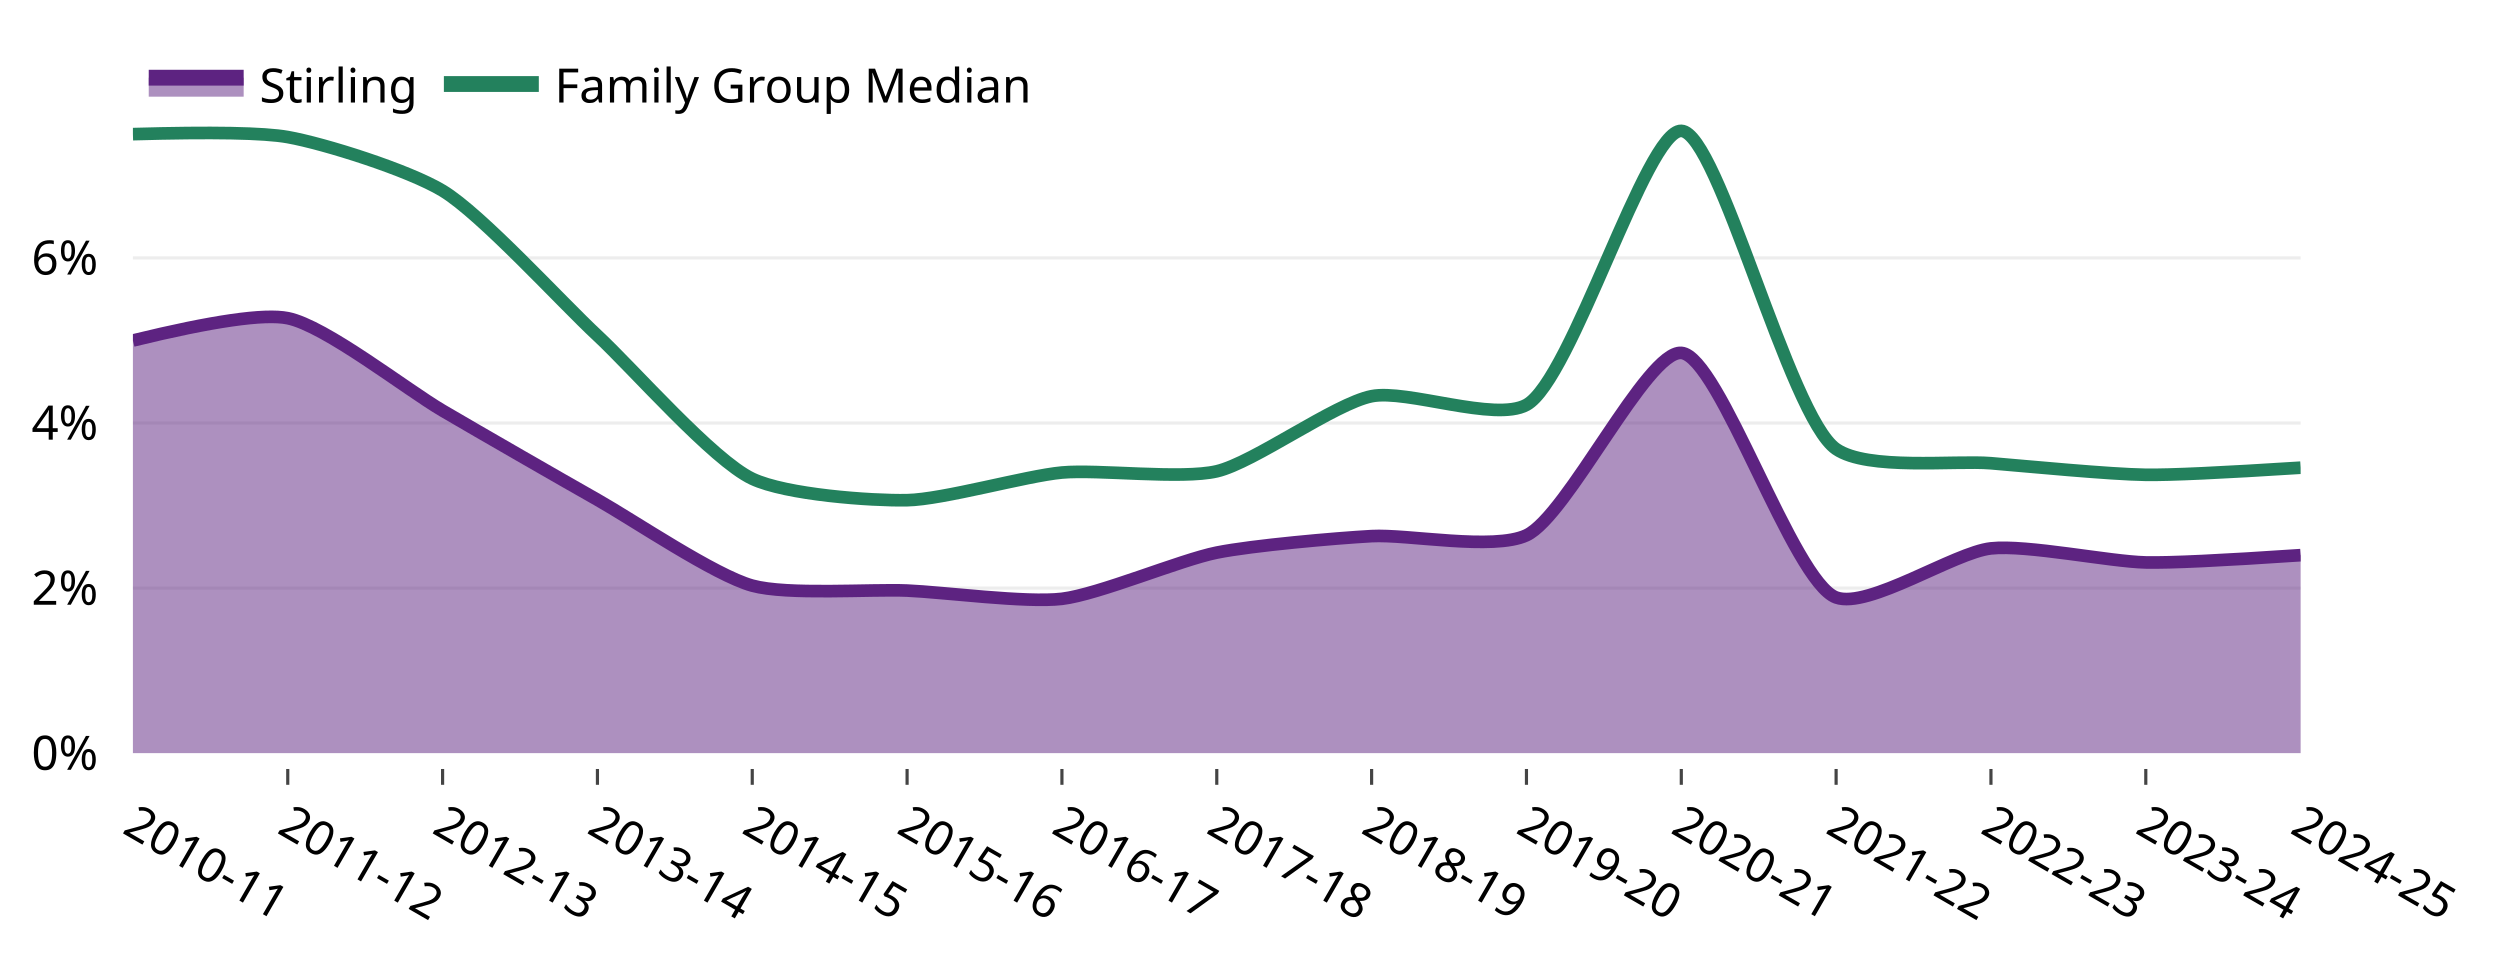
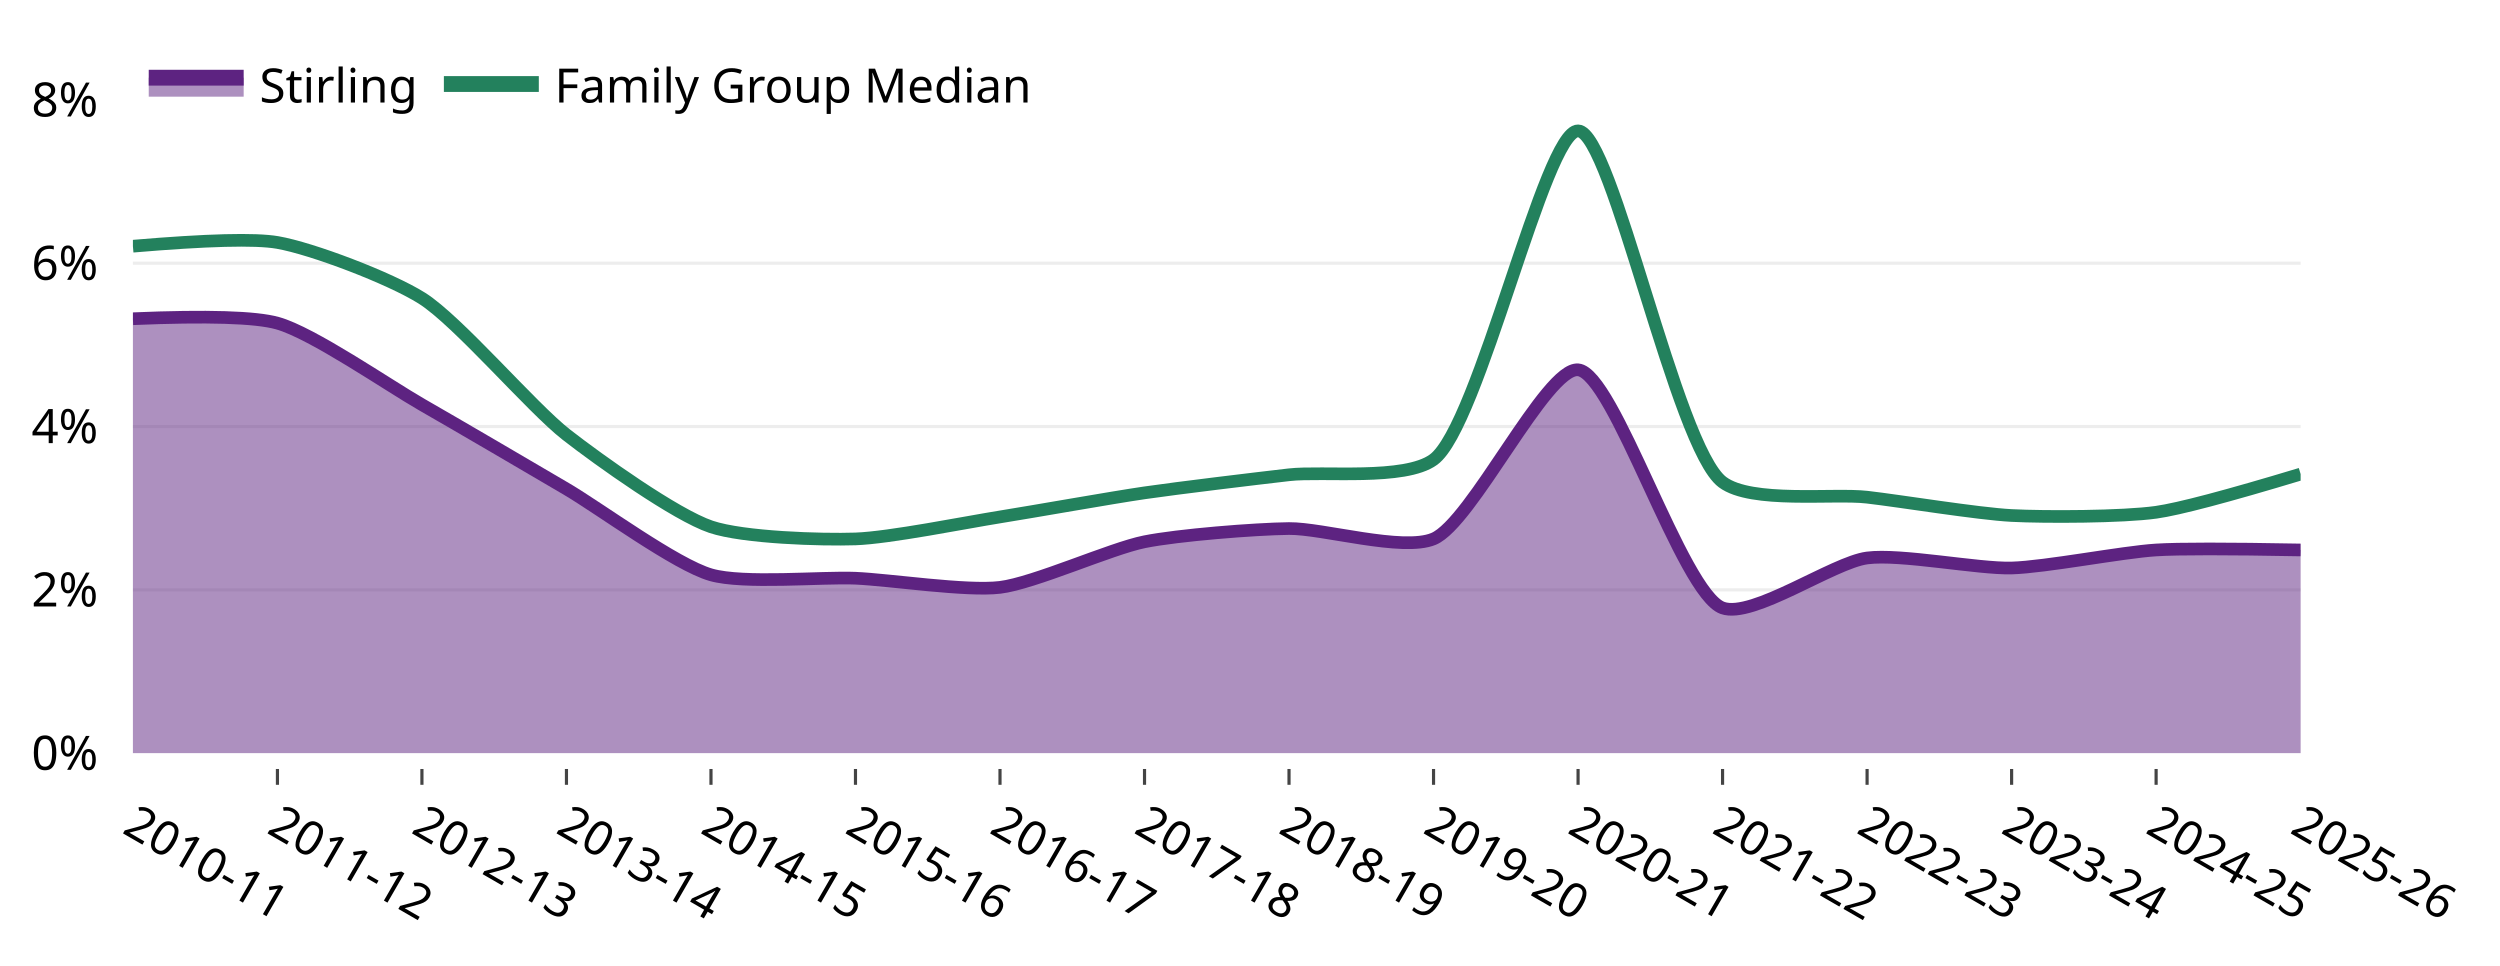
<svg xmlns="http://www.w3.org/2000/svg" class="main-svg" width="790" height="305" style="" viewBox="0 0 790 305">
  <rect x="0" y="0" width="790" height="305" style="fill: rgb(255, 255, 255); fill-opacity: 1;" />
-   <defs id="defs-64d8a3">
+   <defs id="defs-89bd81">
    <g class="clips">
-       <clipPath id="clip64d8a3xyplot" class="plotclip">
+       <clipPath id="clip89bd81xyplot" class="plotclip">
        <rect width="685" height="207" />
      </clipPath>
-       <clipPath class="axesclip" id="clip64d8a3x">
+       <clipPath class="axesclip" id="clip89bd81x">
        <rect x="42" y="0" width="685" height="305" />
      </clipPath>
-       <clipPath class="axesclip" id="clip64d8a3y">
+       <clipPath class="axesclip" id="clip89bd81y">
        <rect x="0" y="31" width="790" height="207" />
      </clipPath>
-       <clipPath class="axesclip" id="clip64d8a3xy">
+       <clipPath class="axesclip" id="clip89bd81xy">
        <rect x="42" y="31" width="685" height="207" />
      </clipPath>
    </g>
    <g class="gradients" />
    <g class="patterns" />
  </defs>
  <g class="bglayer">
    <rect class="bg" x="32" y="21" width="705" height="227" style="fill: rgb(0, 0, 0); fill-opacity: 0; stroke-width: 0;" />
  </g>
  <g class="layer-below">
    <g class="imagelayer" />
    <g class="shapelayer" />
  </g>
  <g class="cartesianlayer">
    <g class="subplot xy">
      <g class="layer-subplot">
        <g class="shapelayer" />
        <g class="imagelayer" />
      </g>
      <g class="minor-gridlayer">
        <g class="x" />
        <g class="y" />
      </g>
      <g class="gridlayer">
        <g class="x">
-           <path class="xgrid crisp" transform="translate(90.93,0)" d="M0,31v207" style="stroke: rgb(255, 255, 255); stroke-opacity: 1; stroke-width: 1px;" />
-           <path class="xgrid crisp" transform="translate(139.86,0)" d="M0,31v207" style="stroke: rgb(255, 255, 255); stroke-opacity: 1; stroke-width: 1px;" />
-           <path class="xgrid crisp" transform="translate(188.79,0)" d="M0,31v207" style="stroke: rgb(255, 255, 255); stroke-opacity: 1; stroke-width: 1px;" />
-           <path class="xgrid crisp" transform="translate(237.71,0)" d="M0,31v207" style="stroke: rgb(255, 255, 255); stroke-opacity: 1; stroke-width: 1px;" />
-           <path class="xgrid crisp" transform="translate(286.64,0)" d="M0,31v207" style="stroke: rgb(255, 255, 255); stroke-opacity: 1; stroke-width: 1px;" />
-           <path class="xgrid crisp" transform="translate(335.57,0)" d="M0,31v207" style="stroke: rgb(255, 255, 255); stroke-opacity: 1; stroke-width: 1px;" />
-           <path class="xgrid crisp" transform="translate(384.5,0)" d="M0,31v207" style="stroke: rgb(255, 255, 255); stroke-opacity: 1; stroke-width: 1px;" />
-           <path class="xgrid crisp" transform="translate(433.43,0)" d="M0,31v207" style="stroke: rgb(255, 255, 255); stroke-opacity: 1; stroke-width: 1px;" />
-           <path class="xgrid crisp" transform="translate(482.36,0)" d="M0,31v207" style="stroke: rgb(255, 255, 255); stroke-opacity: 1; stroke-width: 1px;" />
-           <path class="xgrid crisp" transform="translate(531.29,0)" d="M0,31v207" style="stroke: rgb(255, 255, 255); stroke-opacity: 1; stroke-width: 1px;" />
-           <path class="xgrid crisp" transform="translate(580.21,0)" d="M0,31v207" style="stroke: rgb(255, 255, 255); stroke-opacity: 1; stroke-width: 1px;" />
-           <path class="xgrid crisp" transform="translate(629.14,0)" d="M0,31v207" style="stroke: rgb(255, 255, 255); stroke-opacity: 1; stroke-width: 1px;" />
-           <path class="xgrid crisp" transform="translate(678.07,0)" d="M0,31v207" style="stroke: rgb(255, 255, 255); stroke-opacity: 1; stroke-width: 1px;" />
+           <path class="xgrid crisp" transform="translate(87.67,0)" d="M0,31v207" style="stroke: rgb(255, 255, 255); stroke-opacity: 1; stroke-width: 1px;" />
+           <path class="xgrid crisp" transform="translate(133.33,0)" d="M0,31v207" style="stroke: rgb(255, 255, 255); stroke-opacity: 1; stroke-width: 1px;" />
+           <path class="xgrid crisp" transform="translate(179,0)" d="M0,31v207" style="stroke: rgb(255, 255, 255); stroke-opacity: 1; stroke-width: 1px;" />
+           <path class="xgrid crisp" transform="translate(224.67,0)" d="M0,31v207" style="stroke: rgb(255, 255, 255); stroke-opacity: 1; stroke-width: 1px;" />
+           <path class="xgrid crisp" transform="translate(270.33,0)" d="M0,31v207" style="stroke: rgb(255, 255, 255); stroke-opacity: 1; stroke-width: 1px;" />
+           <path class="xgrid crisp" transform="translate(316,0)" d="M0,31v207" style="stroke: rgb(255, 255, 255); stroke-opacity: 1; stroke-width: 1px;" />
+           <path class="xgrid crisp" transform="translate(361.67,0)" d="M0,31v207" style="stroke: rgb(255, 255, 255); stroke-opacity: 1; stroke-width: 1px;" />
+           <path class="xgrid crisp" transform="translate(407.33,0)" d="M0,31v207" style="stroke: rgb(255, 255, 255); stroke-opacity: 1; stroke-width: 1px;" />
+           <path class="xgrid crisp" transform="translate(453,0)" d="M0,31v207" style="stroke: rgb(255, 255, 255); stroke-opacity: 1; stroke-width: 1px;" />
+           <path class="xgrid crisp" transform="translate(498.67,0)" d="M0,31v207" style="stroke: rgb(255, 255, 255); stroke-opacity: 1; stroke-width: 1px;" />
+           <path class="xgrid crisp" transform="translate(544.33,0)" d="M0,31v207" style="stroke: rgb(255, 255, 255); stroke-opacity: 1; stroke-width: 1px;" />
+           <path class="xgrid crisp" transform="translate(590,0)" d="M0,31v207" style="stroke: rgb(255, 255, 255); stroke-opacity: 1; stroke-width: 1px;" />
+           <path class="xgrid crisp" transform="translate(635.67,0)" d="M0,31v207" style="stroke: rgb(255, 255, 255); stroke-opacity: 1; stroke-width: 1px;" />
+           <path class="xgrid crisp" transform="translate(681.33,0)" d="M0,31v207" style="stroke: rgb(255, 255, 255); stroke-opacity: 1; stroke-width: 1px;" />
        </g>
        <g class="y">
-           <path class="ygrid crisp" transform="translate(0,185.84)" d="M42,0h685" style="stroke: rgb(237, 237, 237); stroke-opacity: 1; stroke-width: 1px;" />
-           <path class="ygrid crisp" transform="translate(0,133.68)" d="M42,0h685" style="stroke: rgb(237, 237, 237); stroke-opacity: 1; stroke-width: 1px;" />
-           <path class="ygrid crisp" transform="translate(0,81.51)" d="M42,0h685" style="stroke: rgb(237, 237, 237); stroke-opacity: 1; stroke-width: 1px;" />
+           <path class="ygrid crisp" transform="translate(0,186.39)" d="M42,0h685" style="stroke: rgb(237, 237, 237); stroke-opacity: 1; stroke-width: 1px;" />
+           <path class="ygrid crisp" transform="translate(0,134.78)" d="M42,0h685" style="stroke: rgb(237, 237, 237); stroke-opacity: 1; stroke-width: 1px;" />
+           <path class="ygrid crisp" transform="translate(0,83.17)" d="M42,0h685" style="stroke: rgb(237, 237, 237); stroke-opacity: 1; stroke-width: 1px;" />
        </g>
      </g>
      <g class="zerolinelayer">
        <path class="yzl zl crisp" transform="translate(0,238)" d="M42,0h685" style="stroke: rgb(255, 255, 255); stroke-opacity: 1; stroke-width: 2px;" />
      </g>
      <g class="layer-between">
        <g class="shapelayer" />
        <g class="imagelayer" />
      </g>
      <path class="xlines-below" />
      <path class="ylines-below" />
      <g class="overlines-below" />
      <g class="xaxislayer-below" />
      <g class="yaxislayer-below" />
      <g class="overaxes-below" />
      <g class="overplot">
-         <g class="xy" transform="translate(42,31)" clip-path="url(#clip64d8a3xyplot)">
+         <g class="xy" transform="translate(42,31)" clip-path="url(#clip89bd81xyplot)">
          <g class="scatterlayer mlayer">
-             <g class="trace scatter tracea7124d" style="stroke-miterlimit: 2;">
+             <g class="trace scatter trace201d1b" style="stroke-miterlimit: 2;">
              <g class="fills">
                <g>
-                   <path class="js-fill" d="M685,207L0,207L0,76.6Q37.89,67.34 48.93,69.55C60.78,71.92 86.42,92.05 97.86,98.76C109.25,105.44 135.35,120.46 146.79,126.93C158.18,133.37 183.89,150.8 195.71,154.06C206.77,157.11 233.23,155.13 244.64,155.62C256.06,156.11 282.27,159.57 293.57,158.23C305.11,156.86 330.98,145.93 342.5,143.62C353.81,141.35 380,139.05 391.43,138.41C402.83,137.77 429.94,143.01 440.36,138.15C453.31,132.11 478.37,79.75 489.29,80.51C501.3,81.35 524.61,152.84 538.21,157.8C548.4,161.52 575.6,143.54 587.14,142.29C598.43,141.06 624.64,146.48 636.07,146.73Q647.48,146.98 685,144.43" style="fill: rgb(93, 35, 129); fill-opacity: 0.5; stroke-width: 0;" />
+                   <path class="js-fill" d="M685,207L0,207L0,69.72Q35.36,68.24 45.67,71.12C56.72,74.2 80.7,90.78 91.33,96.88C102.01,103 126.36,117.25 137,123.51C147.67,129.79 171.58,147.45 182.67,150.64C192.95,153.59 217.68,151.26 228.33,151.72C238.99,152.18 263.46,155.89 274,154.61C284.78,153.3 308.9,142.37 319.67,140.2C330.21,138.08 354.67,136.13 365.33,136.02C375.98,135.91 401.26,143.36 411,139.29C423.07,134.25 446.55,85.04 456.67,85.86C468,86.78 489.53,156.49 502.33,161.11C511.81,164.53 537.2,146.75 548,145.32C558.52,143.93 583.03,148.78 593.67,148.49C604.34,148.2 628.65,143.45 639.33,142.79Q649.97,142.13 685,142.79" style="fill: rgb(93, 35, 129); fill-opacity: 0.5; stroke-width: 0;" />
                </g>
              </g>
              <g class="errorbars" />
              <g class="lines">
-                 <path class="js-line" d="M0,76.6Q37.89,67.34 48.93,69.55C60.78,71.92 86.42,92.05 97.86,98.76C109.25,105.44 135.35,120.46 146.79,126.93C158.18,133.37 183.89,150.8 195.71,154.06C206.77,157.11 233.23,155.13 244.64,155.62C256.06,156.11 282.27,159.57 293.57,158.23C305.11,156.86 330.98,145.93 342.5,143.62C353.81,141.35 380,139.05 391.43,138.41C402.83,137.77 429.94,143.01 440.36,138.15C453.31,132.11 478.37,79.75 489.29,80.51C501.3,81.35 524.61,152.84 538.21,157.8C548.4,161.52 575.6,143.54 587.14,142.29C598.43,141.06 624.64,146.48 636.07,146.73Q647.48,146.98 685,144.43" style="vector-effect: none; fill: none; stroke: rgb(93, 35, 129); stroke-opacity: 1; stroke-width: 4px; opacity: 1;" />
+                 <path class="js-line" d="M0,69.72Q35.36,68.24 45.67,71.12C56.72,74.2 80.7,90.78 91.33,96.88C102.01,103 126.36,117.25 137,123.51C147.67,129.79 171.58,147.45 182.67,150.64C192.95,153.59 217.68,151.26 228.33,151.72C238.99,152.18 263.46,155.89 274,154.61C284.78,153.3 308.9,142.37 319.67,140.2C330.21,138.08 354.67,136.13 365.33,136.02C375.98,135.91 401.26,143.36 411,139.29C423.07,134.25 446.55,85.04 456.67,85.86C468,86.78 489.53,156.49 502.33,161.11C511.81,164.53 537.2,146.75 548,145.32C558.52,143.93 583.03,148.78 593.67,148.49C604.34,148.2 628.65,143.45 639.33,142.79Q649.97,142.13 685,142.79" style="vector-effect: none; fill: none; stroke: rgb(93, 35, 129); stroke-opacity: 1; stroke-width: 4px; opacity: 1;" />
              </g>
              <g class="points" />
              <g class="text" />
            </g>
-             <g class="trace scatter trace917d34" style="stroke-miterlimit: 2; opacity: 1;">
+             <g class="trace scatter trace85b583" style="stroke-miterlimit: 2; opacity: 1;">
              <g class="fills" />
              <g class="errorbars" />
              <g class="lines">
-                 <path class="js-line" d="M0,11.39Q37.67,10.31 48.93,12.31C60.51,14.37 87.09,22.76 97.86,29.26C110.11,36.65 135.36,64.4 146.79,75.03C158.19,85.63 183.3,114.41 195.71,120.28C206.39,125.34 233.24,127.28 244.64,127.06C256.07,126.84 282.11,119.38 293.57,118.32C304.94,117.27 331.37,120.53 342.5,117.93C354.23,115.19 379.7,96.55 391.43,94.2C402.57,91.97 430.35,102.41 440.36,96.94C454.63,89.14 478.19,10.01 489.29,10.35C501.06,10.71 523.3,100.59 538.21,110.89C548.09,117.72 575.72,114.43 587.14,115.38C598.55,116.33 624.65,118.88 636.07,119.04Q647.48,119.2 685,116.79" style="vector-effect: none; fill: none; stroke: rgb(35, 129, 93); stroke-opacity: 1; stroke-width: 4px; opacity: 1;" />
+                 <path class="js-line" d="M0,46.8Q35.19,43.81 45.67,45.62C56.51,47.49 81.26,56.88 91.33,63.23C102.74,70.42 125.92,97.74 137,106.38C147.29,114.4 171.53,131.71 182.67,135.47C192.92,138.93 217.7,139.66 228.33,139.3C239.01,138.94 263.35,134.05 274,132.35C284.66,130.65 309,126.3 319.67,124.74C330.31,123.19 354.67,120.26 365.33,119.03C375.98,117.81 401.85,120.92 411,114.24C425.38,103.74 446.16,10.22 456.67,10.35C467.48,10.48 487.61,110.35 502.33,121.36C511.43,128.17 537.35,124.88 548,126.11C558.66,127.34 582.99,131.35 593.67,131.9C604.3,132.45 628.76,132.37 639.33,130.88Q650.08,129.36 685,118.81" style="vector-effect: none; fill: none; stroke: rgb(35, 129, 93); stroke-opacity: 1; stroke-width: 4px; opacity: 1;" />
              </g>
              <g class="points" />
              <g class="text" />
            </g>
          </g>
        </g>
      </g>
      <g class="zerolinelayer-above" />
      <path class="xlines-above crisp" d="" style="fill: none; stroke-width: 1px; stroke: rgb(0, 0, 0); stroke-opacity: 0;" />
      <path class="ylines-above crisp" d="M0,0" style="fill: none;" />
      <g class="overlines-above" />
      <g class="xaxislayer-above">
-         <path class="xtick ticks crisp" d="M0,248v-5" transform="translate(90.93,0)" style="stroke: rgb(68, 68, 68); stroke-opacity: 1; stroke-width: 1px;" />
-         <path class="xtick ticks crisp" d="M0,248v-5" transform="translate(139.86,0)" style="stroke: rgb(68, 68, 68); stroke-opacity: 1; stroke-width: 1px;" />
-         <path class="xtick ticks crisp" d="M0,248v-5" transform="translate(188.79,0)" style="stroke: rgb(68, 68, 68); stroke-opacity: 1; stroke-width: 1px;" />
-         <path class="xtick ticks crisp" d="M0,248v-5" transform="translate(237.71,0)" style="stroke: rgb(68, 68, 68); stroke-opacity: 1; stroke-width: 1px;" />
-         <path class="xtick ticks crisp" d="M0,248v-5" transform="translate(286.64,0)" style="stroke: rgb(68, 68, 68); stroke-opacity: 1; stroke-width: 1px;" />
-         <path class="xtick ticks crisp" d="M0,248v-5" transform="translate(335.57,0)" style="stroke: rgb(68, 68, 68); stroke-opacity: 1; stroke-width: 1px;" />
-         <path class="xtick ticks crisp" d="M0,248v-5" transform="translate(384.5,0)" style="stroke: rgb(68, 68, 68); stroke-opacity: 1; stroke-width: 1px;" />
-         <path class="xtick ticks crisp" d="M0,248v-5" transform="translate(433.43,0)" style="stroke: rgb(68, 68, 68); stroke-opacity: 1; stroke-width: 1px;" />
-         <path class="xtick ticks crisp" d="M0,248v-5" transform="translate(482.36,0)" style="stroke: rgb(68, 68, 68); stroke-opacity: 1; stroke-width: 1px;" />
-         <path class="xtick ticks crisp" d="M0,248v-5" transform="translate(531.29,0)" style="stroke: rgb(68, 68, 68); stroke-opacity: 1; stroke-width: 1px;" />
-         <path class="xtick ticks crisp" d="M0,248v-5" transform="translate(580.21,0)" style="stroke: rgb(68, 68, 68); stroke-opacity: 1; stroke-width: 1px;" />
-         <path class="xtick ticks crisp" d="M0,248v-5" transform="translate(629.14,0)" style="stroke: rgb(68, 68, 68); stroke-opacity: 1; stroke-width: 1px;" />
-         <path class="xtick ticks crisp" d="M0,248v-5" transform="translate(678.07,0)" style="stroke: rgb(68, 68, 68); stroke-opacity: 1; stroke-width: 1px;" />
+         <path class="xtick ticks crisp" d="M0,248v-5" transform="translate(87.67,0)" style="stroke: rgb(68, 68, 68); stroke-opacity: 1; stroke-width: 1px;" />
+         <path class="xtick ticks crisp" d="M0,248v-5" transform="translate(133.33,0)" style="stroke: rgb(68, 68, 68); stroke-opacity: 1; stroke-width: 1px;" />
+         <path class="xtick ticks crisp" d="M0,248v-5" transform="translate(179,0)" style="stroke: rgb(68, 68, 68); stroke-opacity: 1; stroke-width: 1px;" />
+         <path class="xtick ticks crisp" d="M0,248v-5" transform="translate(224.67,0)" style="stroke: rgb(68, 68, 68); stroke-opacity: 1; stroke-width: 1px;" />
+         <path class="xtick ticks crisp" d="M0,248v-5" transform="translate(270.33,0)" style="stroke: rgb(68, 68, 68); stroke-opacity: 1; stroke-width: 1px;" />
+         <path class="xtick ticks crisp" d="M0,248v-5" transform="translate(316,0)" style="stroke: rgb(68, 68, 68); stroke-opacity: 1; stroke-width: 1px;" />
+         <path class="xtick ticks crisp" d="M0,248v-5" transform="translate(361.67,0)" style="stroke: rgb(68, 68, 68); stroke-opacity: 1; stroke-width: 1px;" />
+         <path class="xtick ticks crisp" d="M0,248v-5" transform="translate(407.33,0)" style="stroke: rgb(68, 68, 68); stroke-opacity: 1; stroke-width: 1px;" />
+         <path class="xtick ticks crisp" d="M0,248v-5" transform="translate(453,0)" style="stroke: rgb(68, 68, 68); stroke-opacity: 1; stroke-width: 1px;" />
+         <path class="xtick ticks crisp" d="M0,248v-5" transform="translate(498.67,0)" style="stroke: rgb(68, 68, 68); stroke-opacity: 1; stroke-width: 1px;" />
+         <path class="xtick ticks crisp" d="M0,248v-5" transform="translate(544.33,0)" style="stroke: rgb(68, 68, 68); stroke-opacity: 1; stroke-width: 1px;" />
+         <path class="xtick ticks crisp" d="M0,248v-5" transform="translate(590,0)" style="stroke: rgb(68, 68, 68); stroke-opacity: 1; stroke-width: 1px;" />
+         <path class="xtick ticks crisp" d="M0,248v-5" transform="translate(635.67,0)" style="stroke: rgb(68, 68, 68); stroke-opacity: 1; stroke-width: 1px;" />
+         <path class="xtick ticks crisp" d="M0,248v-5" transform="translate(681.33,0)" style="stroke: rgb(68, 68, 68); stroke-opacity: 1; stroke-width: 1px;" />
        <g class="xtick">
          <text text-anchor="start" x="0" y="264" transform="translate(42,0) rotate(30,0,256.5)" style="font-family: 'Segoe UI Semibold'; font-size: 15px; fill: rgb(0, 0, 0); fill-opacity: 1; white-space: pre;">2010-11</text>
        </g>
        <g class="xtick">
-           <text text-anchor="start" x="0" y="264" transform="translate(90.93,0) rotate(30,0,256.5)" style="font-family: 'Segoe UI Semibold'; font-size: 15px; fill: rgb(0, 0, 0); fill-opacity: 1; white-space: pre;">2011-12</text>
-         </g>
-         <g class="xtick">
-           <text text-anchor="start" x="0" y="264" transform="translate(139.86,0) rotate(30,0,256.5)" style="font-family: 'Segoe UI Semibold'; font-size: 15px; fill: rgb(0, 0, 0); fill-opacity: 1; white-space: pre;">2012-13</text>
-         </g>
-         <g class="xtick">
-           <text text-anchor="start" x="0" y="264" transform="translate(188.79,0) rotate(30,0,256.5)" style="font-family: 'Segoe UI Semibold'; font-size: 15px; fill: rgb(0, 0, 0); fill-opacity: 1; white-space: pre;">2013-14</text>
-         </g>
-         <g class="xtick">
-           <text text-anchor="start" x="0" y="264" transform="translate(237.71,0) rotate(30,0,256.5)" style="font-family: 'Segoe UI Semibold'; font-size: 15px; fill: rgb(0, 0, 0); fill-opacity: 1; white-space: pre;">2014-15</text>
-         </g>
-         <g class="xtick">
-           <text text-anchor="start" x="0" y="264" transform="translate(286.64,0) rotate(30,0,256.5)" style="font-family: 'Segoe UI Semibold'; font-size: 15px; fill: rgb(0, 0, 0); fill-opacity: 1; white-space: pre;">2015-16</text>
-         </g>
-         <g class="xtick">
-           <text text-anchor="start" x="0" y="264" transform="translate(335.57,0) rotate(30,0,256.5)" style="font-family: 'Segoe UI Semibold'; font-size: 15px; fill: rgb(0, 0, 0); fill-opacity: 1; white-space: pre;">2016-17</text>
-         </g>
-         <g class="xtick">
-           <text text-anchor="start" x="0" y="264" transform="translate(384.5,0) rotate(30,0,256.5)" style="font-family: 'Segoe UI Semibold'; font-size: 15px; fill: rgb(0, 0, 0); fill-opacity: 1; white-space: pre;">2017-18</text>
-         </g>
-         <g class="xtick">
-           <text text-anchor="start" x="0" y="264" transform="translate(433.43,0) rotate(30,0,256.5)" style="font-family: 'Segoe UI Semibold'; font-size: 15px; fill: rgb(0, 0, 0); fill-opacity: 1; white-space: pre;">2018-19</text>
-         </g>
-         <g class="xtick">
-           <text text-anchor="start" x="0" y="264" transform="translate(482.36,0) rotate(30,0,256.5)" style="font-family: 'Segoe UI Semibold'; font-size: 15px; fill: rgb(0, 0, 0); fill-opacity: 1; white-space: pre;">2019-20</text>
-         </g>
-         <g class="xtick">
-           <text text-anchor="start" x="0" y="264" transform="translate(531.29,0) rotate(30,0,256.5)" style="font-family: 'Segoe UI Semibold'; font-size: 15px; fill: rgb(0, 0, 0); fill-opacity: 1; white-space: pre;">2020-21</text>
-         </g>
-         <g class="xtick">
-           <text text-anchor="start" x="0" y="264" transform="translate(580.21,0) rotate(30,0,256.5)" style="font-family: 'Segoe UI Semibold'; font-size: 15px; fill: rgb(0, 0, 0); fill-opacity: 1; white-space: pre;">2021-22</text>
-         </g>
-         <g class="xtick">
-           <text text-anchor="start" x="0" y="264" transform="translate(629.14,0) rotate(30,0,256.5)" style="font-family: 'Segoe UI Semibold'; font-size: 15px; fill: rgb(0, 0, 0); fill-opacity: 1; white-space: pre;">2022-23</text>
-         </g>
-         <g class="xtick">
-           <text text-anchor="start" x="0" y="264" transform="translate(678.07,0) rotate(30,0,256.5)" style="font-family: 'Segoe UI Semibold'; font-size: 15px; fill: rgb(0, 0, 0); fill-opacity: 1; white-space: pre;">2023-24</text>
-         </g>
-         <g class="xtick">
-           <text text-anchor="start" x="0" y="264" transform="translate(727,0) rotate(30,0,256.5)" style="font-family: 'Segoe UI Semibold'; font-size: 15px; fill: rgb(0, 0, 0); fill-opacity: 1; white-space: pre;">2024-25</text>
+           <text text-anchor="start" x="0" y="264" transform="translate(87.67,0) rotate(30,0,256.5)" style="font-family: 'Segoe UI Semibold'; font-size: 15px; fill: rgb(0, 0, 0); fill-opacity: 1; white-space: pre;">2011-12</text>
+         </g>
+         <g class="xtick">
+           <text text-anchor="start" x="0" y="264" transform="translate(133.33,0) rotate(30,0,256.5)" style="font-family: 'Segoe UI Semibold'; font-size: 15px; fill: rgb(0, 0, 0); fill-opacity: 1; white-space: pre;">2012-13</text>
+         </g>
+         <g class="xtick">
+           <text text-anchor="start" x="0" y="264" transform="translate(179,0) rotate(30,0,256.5)" style="font-family: 'Segoe UI Semibold'; font-size: 15px; fill: rgb(0, 0, 0); fill-opacity: 1; white-space: pre;">2013-14</text>
+         </g>
+         <g class="xtick">
+           <text text-anchor="start" x="0" y="264" transform="translate(224.67,0) rotate(30,0,256.5)" style="font-family: 'Segoe UI Semibold'; font-size: 15px; fill: rgb(0, 0, 0); fill-opacity: 1; white-space: pre;">2014-15</text>
+         </g>
+         <g class="xtick">
+           <text text-anchor="start" x="0" y="264" transform="translate(270.33,0) rotate(30,0,256.5)" style="font-family: 'Segoe UI Semibold'; font-size: 15px; fill: rgb(0, 0, 0); fill-opacity: 1; white-space: pre;">2015-16</text>
+         </g>
+         <g class="xtick">
+           <text text-anchor="start" x="0" y="264" transform="translate(316,0) rotate(30,0,256.5)" style="font-family: 'Segoe UI Semibold'; font-size: 15px; fill: rgb(0, 0, 0); fill-opacity: 1; white-space: pre;">2016-17</text>
+         </g>
+         <g class="xtick">
+           <text text-anchor="start" x="0" y="264" transform="translate(361.67,0) rotate(30,0,256.5)" style="font-family: 'Segoe UI Semibold'; font-size: 15px; fill: rgb(0, 0, 0); fill-opacity: 1; white-space: pre;">2017-18</text>
+         </g>
+         <g class="xtick">
+           <text text-anchor="start" x="0" y="264" transform="translate(407.33,0) rotate(30,0,256.5)" style="font-family: 'Segoe UI Semibold'; font-size: 15px; fill: rgb(0, 0, 0); fill-opacity: 1; white-space: pre;">2018-19</text>
+         </g>
+         <g class="xtick">
+           <text text-anchor="start" x="0" y="264" transform="translate(453,0) rotate(30,0,256.5)" style="font-family: 'Segoe UI Semibold'; font-size: 15px; fill: rgb(0, 0, 0); fill-opacity: 1; white-space: pre;">2019-20</text>
+         </g>
+         <g class="xtick">
+           <text text-anchor="start" x="0" y="264" transform="translate(498.67,0) rotate(30,0,256.5)" style="font-family: 'Segoe UI Semibold'; font-size: 15px; fill: rgb(0, 0, 0); fill-opacity: 1; white-space: pre;">2020-21</text>
+         </g>
+         <g class="xtick">
+           <text text-anchor="start" x="0" y="264" transform="translate(544.33,0) rotate(30,0,256.5)" style="font-family: 'Segoe UI Semibold'; font-size: 15px; fill: rgb(0, 0, 0); fill-opacity: 1; white-space: pre;">2021-22</text>
+         </g>
+         <g class="xtick">
+           <text text-anchor="start" x="0" y="264" transform="translate(590,0) rotate(30,0,256.5)" style="font-family: 'Segoe UI Semibold'; font-size: 15px; fill: rgb(0, 0, 0); fill-opacity: 1; white-space: pre;">2022-23</text>
+         </g>
+         <g class="xtick">
+           <text text-anchor="start" x="0" y="264" transform="translate(635.67,0) rotate(30,0,256.5)" style="font-family: 'Segoe UI Semibold'; font-size: 15px; fill: rgb(0, 0, 0); fill-opacity: 1; white-space: pre;">2023-24</text>
+         </g>
+         <g class="xtick">
+           <text text-anchor="start" x="0" y="264" transform="translate(681.33,0) rotate(30,0,256.5)" style="font-family: 'Segoe UI Semibold'; font-size: 15px; fill: rgb(0, 0, 0); fill-opacity: 1; white-space: pre;">2024-25</text>
+         </g>
+         <g class="xtick">
+           <text text-anchor="start" x="0" y="264" transform="translate(727,0) rotate(30,0,256.5)" style="font-family: 'Segoe UI Semibold'; font-size: 15px; fill: rgb(0, 0, 0); fill-opacity: 1; white-space: pre;">2025-26</text>
        </g>
      </g>
      <g class="yaxislayer-above">
        <g class="ytick">
          <text text-anchor="end" x="31" y="5.25" transform="translate(0,238)" style="font-family: 'Segoe UI Semibold'; font-size: 15px; fill: rgb(0, 0, 0); fill-opacity: 1; white-space: pre;">0%</text>
        </g>
        <g class="ytick">
-           <text text-anchor="end" x="31" y="5.25" style="font-family: 'Segoe UI Semibold'; font-size: 15px; fill: rgb(0, 0, 0); fill-opacity: 1; white-space: pre;" transform="translate(0,185.84)">2%</text>
-         </g>
-         <g class="ytick">
-           <text text-anchor="end" x="31" y="5.25" style="font-family: 'Segoe UI Semibold'; font-size: 15px; fill: rgb(0, 0, 0); fill-opacity: 1; white-space: pre;" transform="translate(0,133.68)">4%</text>
-         </g>
-         <g class="ytick">
-           <text text-anchor="end" x="31" y="5.25" style="font-family: 'Segoe UI Semibold'; font-size: 15px; fill: rgb(0, 0, 0); fill-opacity: 1; white-space: pre;" transform="translate(0,81.51)">6%</text>
+           <text text-anchor="end" x="31" y="5.25" style="font-family: 'Segoe UI Semibold'; font-size: 15px; fill: rgb(0, 0, 0); fill-opacity: 1; white-space: pre;" transform="translate(0,186.39)">2%</text>
+         </g>
+         <g class="ytick">
+           <text text-anchor="end" x="31" y="5.25" style="font-family: 'Segoe UI Semibold'; font-size: 15px; fill: rgb(0, 0, 0); fill-opacity: 1; white-space: pre;" transform="translate(0,134.78)">4%</text>
+         </g>
+         <g class="ytick">
+           <text text-anchor="end" x="31" y="5.25" style="font-family: 'Segoe UI Semibold'; font-size: 15px; fill: rgb(0, 0, 0); fill-opacity: 1; white-space: pre;" transform="translate(0,83.17)">6%</text>
+         </g>
+         <g class="ytick">
+           <text text-anchor="end" x="31" y="5.25" style="font-family: 'Segoe UI Semibold'; font-size: 15px; fill: rgb(0, 0, 0); fill-opacity: 1; white-space: pre;" transform="translate(0,31.56)">8%</text>
        </g>
      </g>
      <g class="overaxes-above" />
    </g>
  </g>
  <g class="polarlayer" />
  <g class="smithlayer" />
  <g class="ternarylayer" />
  <g class="geolayer" />
  <g class="funnelarealayer" />
  <g class="pielayer" />
  <g class="iciclelayer" />
  <g class="treemaplayer" />
  <g class="sunburstlayer" />
  <g class="glimages" />
-   <defs id="topdefs-64d8a3">
+   <defs id="topdefs-89bd81">
    <g class="clips" />
-     <clipPath id="legend64d8a3">
+     <clipPath id="legend89bd81">
      <rect width="285" height="33" x="0" y="0" />
    </clipPath>
  </defs>
  <g class="layer-above">
    <g class="imagelayer" />
    <g class="shapelayer" />
  </g>
  <g class="infolayer">
    <g class="legend" pointer-events="all" transform="translate(42,10.3)">
      <rect class="bg" shape-rendering="crispEdges" style="stroke: rgb(68, 68, 68); stroke-opacity: 1; fill: rgb(0, 0, 0); fill-opacity: 0; stroke-width: 0px;" width="285" height="33" x="0" y="0" />
-       <g class="scrollbox" transform="" clip-path="url(#legend64d8a3)">
+       <g class="scrollbox" transform="" clip-path="url(#legend89bd81)">
        <g class="groups">
          <g class="traces" transform="translate(0,16.25)" style="opacity: 1;">
            <text class="legendtext" text-anchor="start" x="40" y="5.85" style="font-family: 'Segoe UI Semibold'; font-size: 15px; fill: rgb(0, 0, 0); fill-opacity: 1; white-space: pre;">Stirling</text>
            <g class="layers">
              <g class="legendfill">
                <path class="js-fill" d="M5,-2h30v6h-30z" style="stroke-width: 0; fill: rgb(93, 35, 129); fill-opacity: 0.5;" />
              </g>
              <g class="legendlines">
                <path class="js-line" d="M5,-2h30" style="fill: none; stroke: rgb(93, 35, 129); stroke-opacity: 1; stroke-width: 5px;" />
              </g>
              <g class="legendsymbols">
                <g class="legendpoints" />
              </g>
            </g>
            <rect class="legendtoggle" x="0" y="-11.25" width="90.766" height="22.5" style="fill: rgb(0, 0, 0); fill-opacity: 0;" />
          </g>
          <g class="traces" transform="translate(93.26562,16.25)" style="opacity: 1;">
            <text class="legendtext" text-anchor="start" x="40" y="5.85" style="font-family: 'Segoe UI Semibold'; font-size: 15px; fill: rgb(0, 0, 0); fill-opacity: 1; white-space: pre;">Family Group Median</text>
            <g class="layers" style="opacity: 1;">
              <g class="legendfill" />
              <g class="legendlines">
                <path class="js-line" d="M5,0h30" style="fill: none; stroke: rgb(35, 129, 93); stroke-opacity: 1; stroke-width: 5px;" />
              </g>
              <g class="legendsymbols">
                <g class="legendpoints" />
              </g>
            </g>
            <rect class="legendtoggle" x="0" y="-11.25" width="188.602" height="22.5" style="fill: rgb(0, 0, 0); fill-opacity: 0;" />
          </g>
        </g>
      </g>
      <rect class="scrollbar" rx="20" ry="3" width="0" height="0" style="fill: rgb(128, 139, 164); fill-opacity: 1;" x="0" y="0" />
    </g>
    <g class="g-gtitle" />
    <g class="g-xtitle" />
    <g class="g-ytitle" />
  </g>
</svg>
